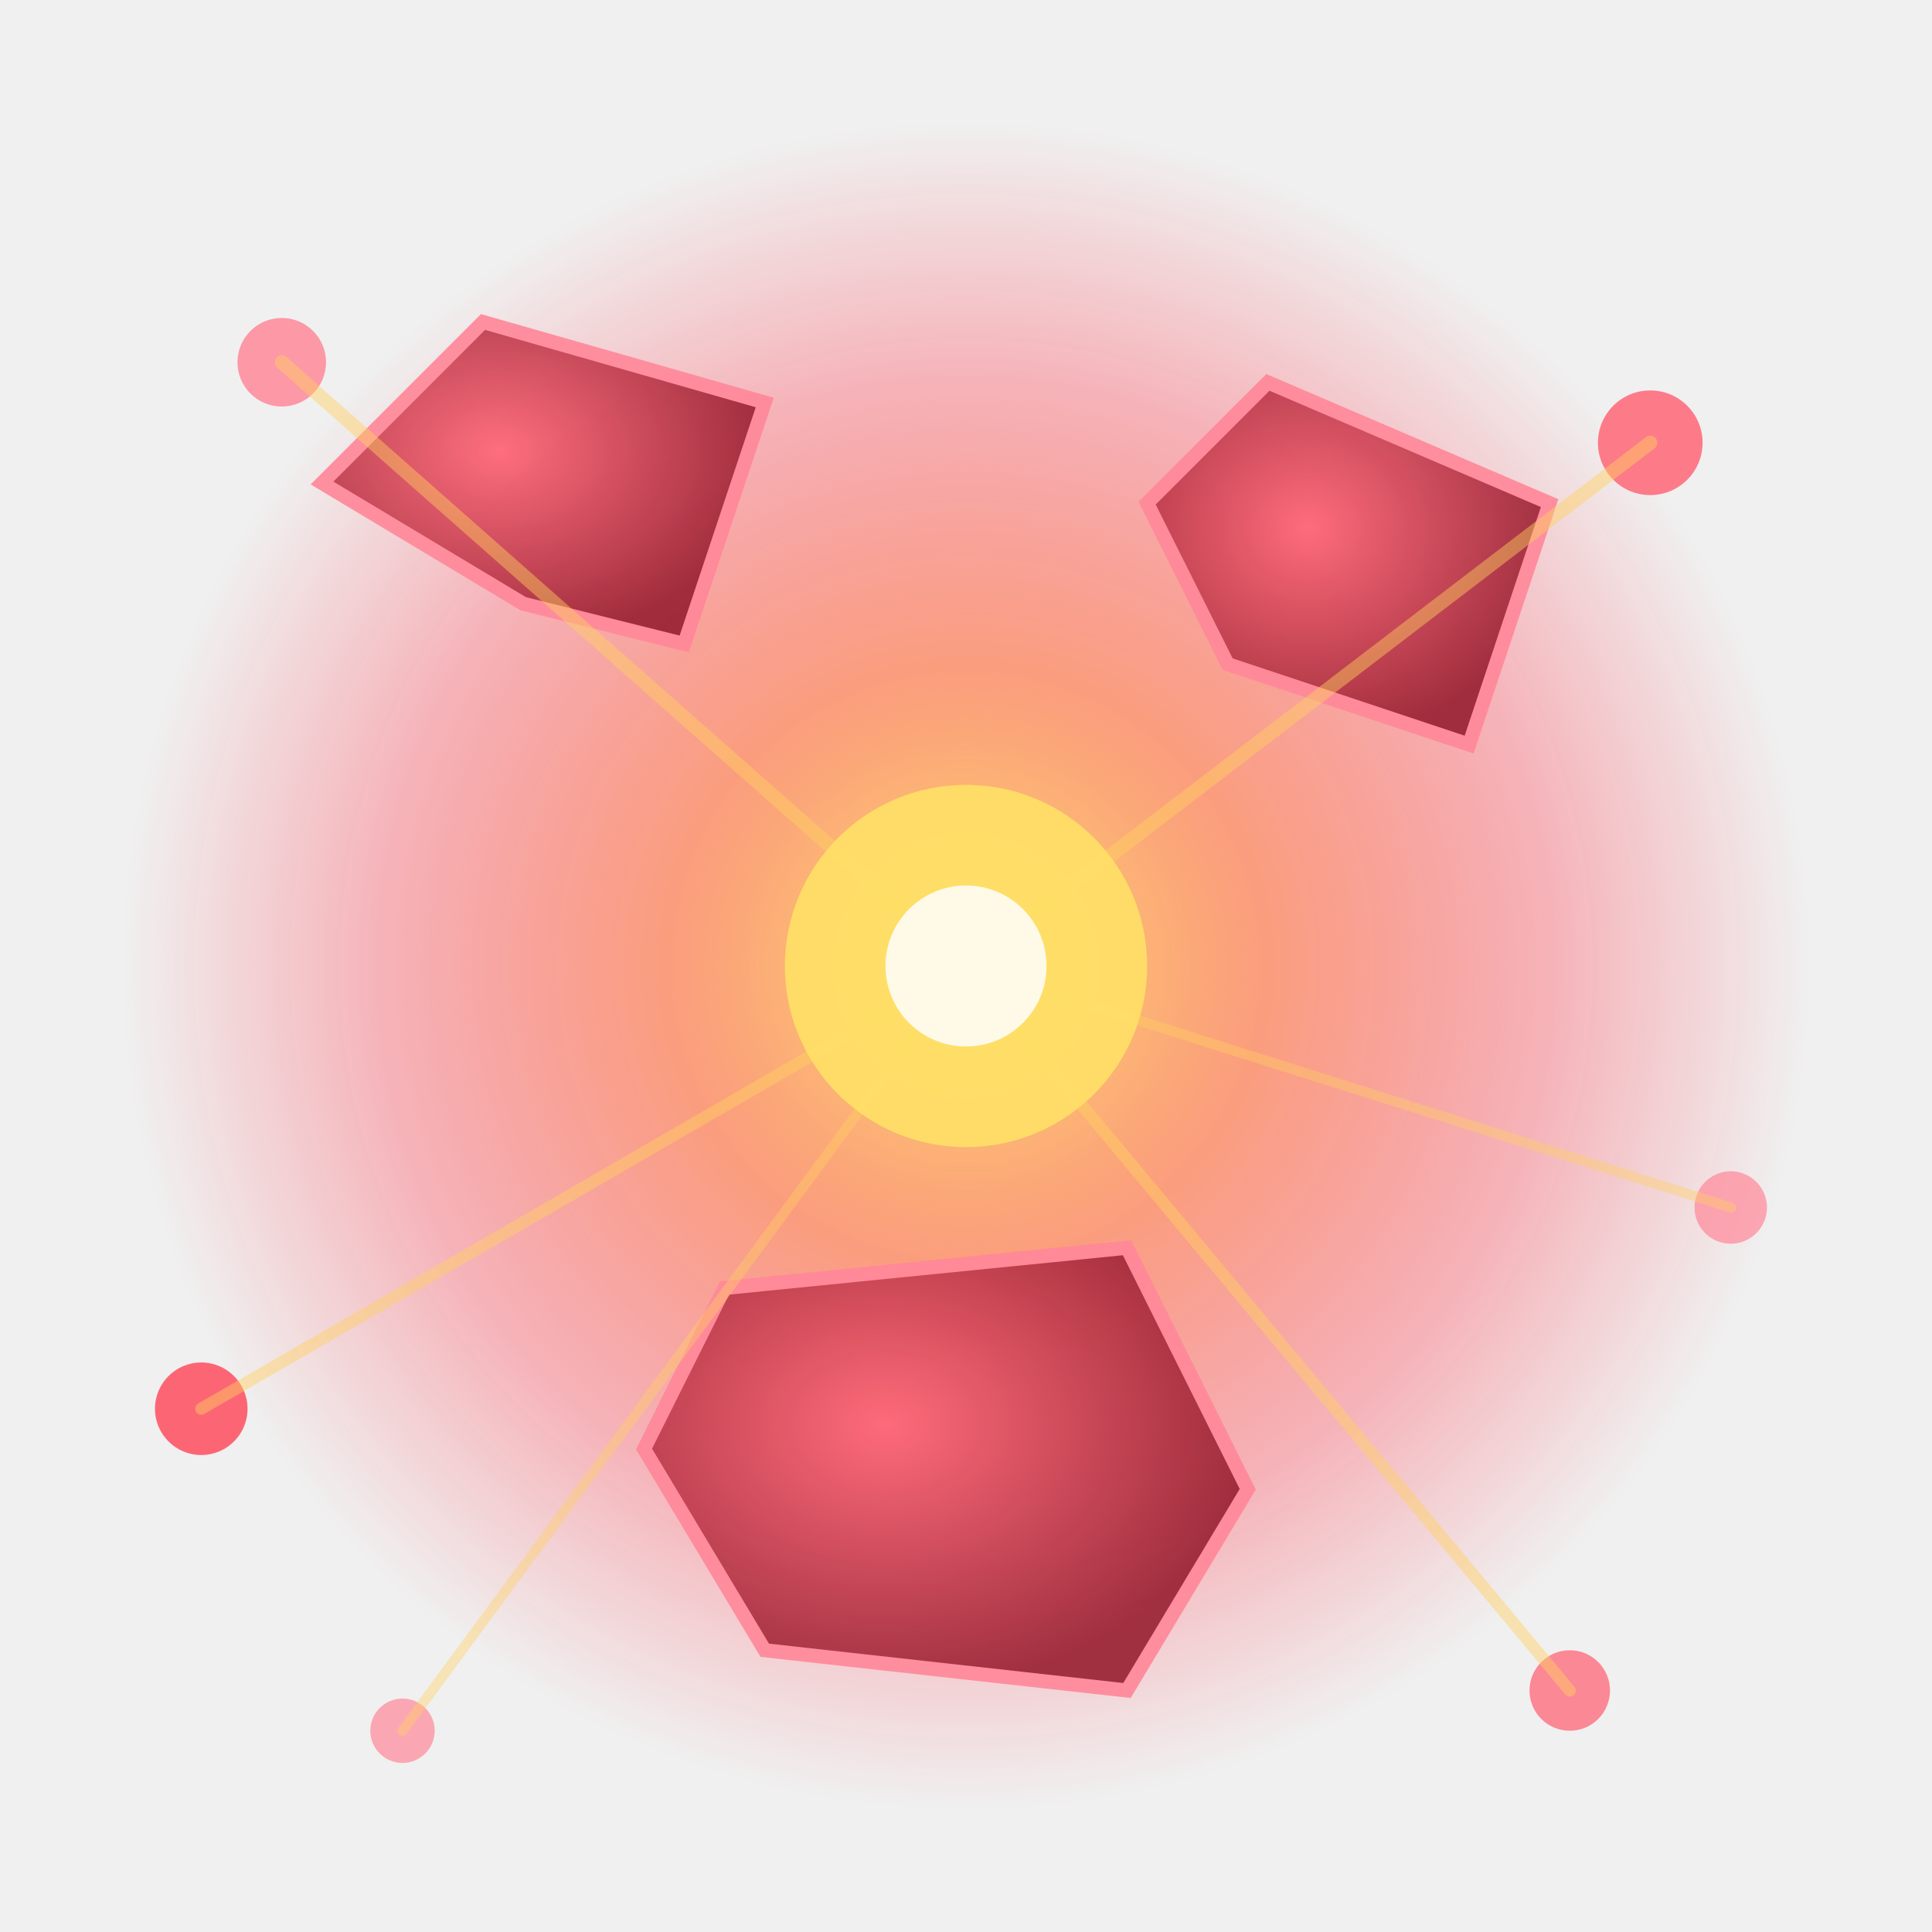
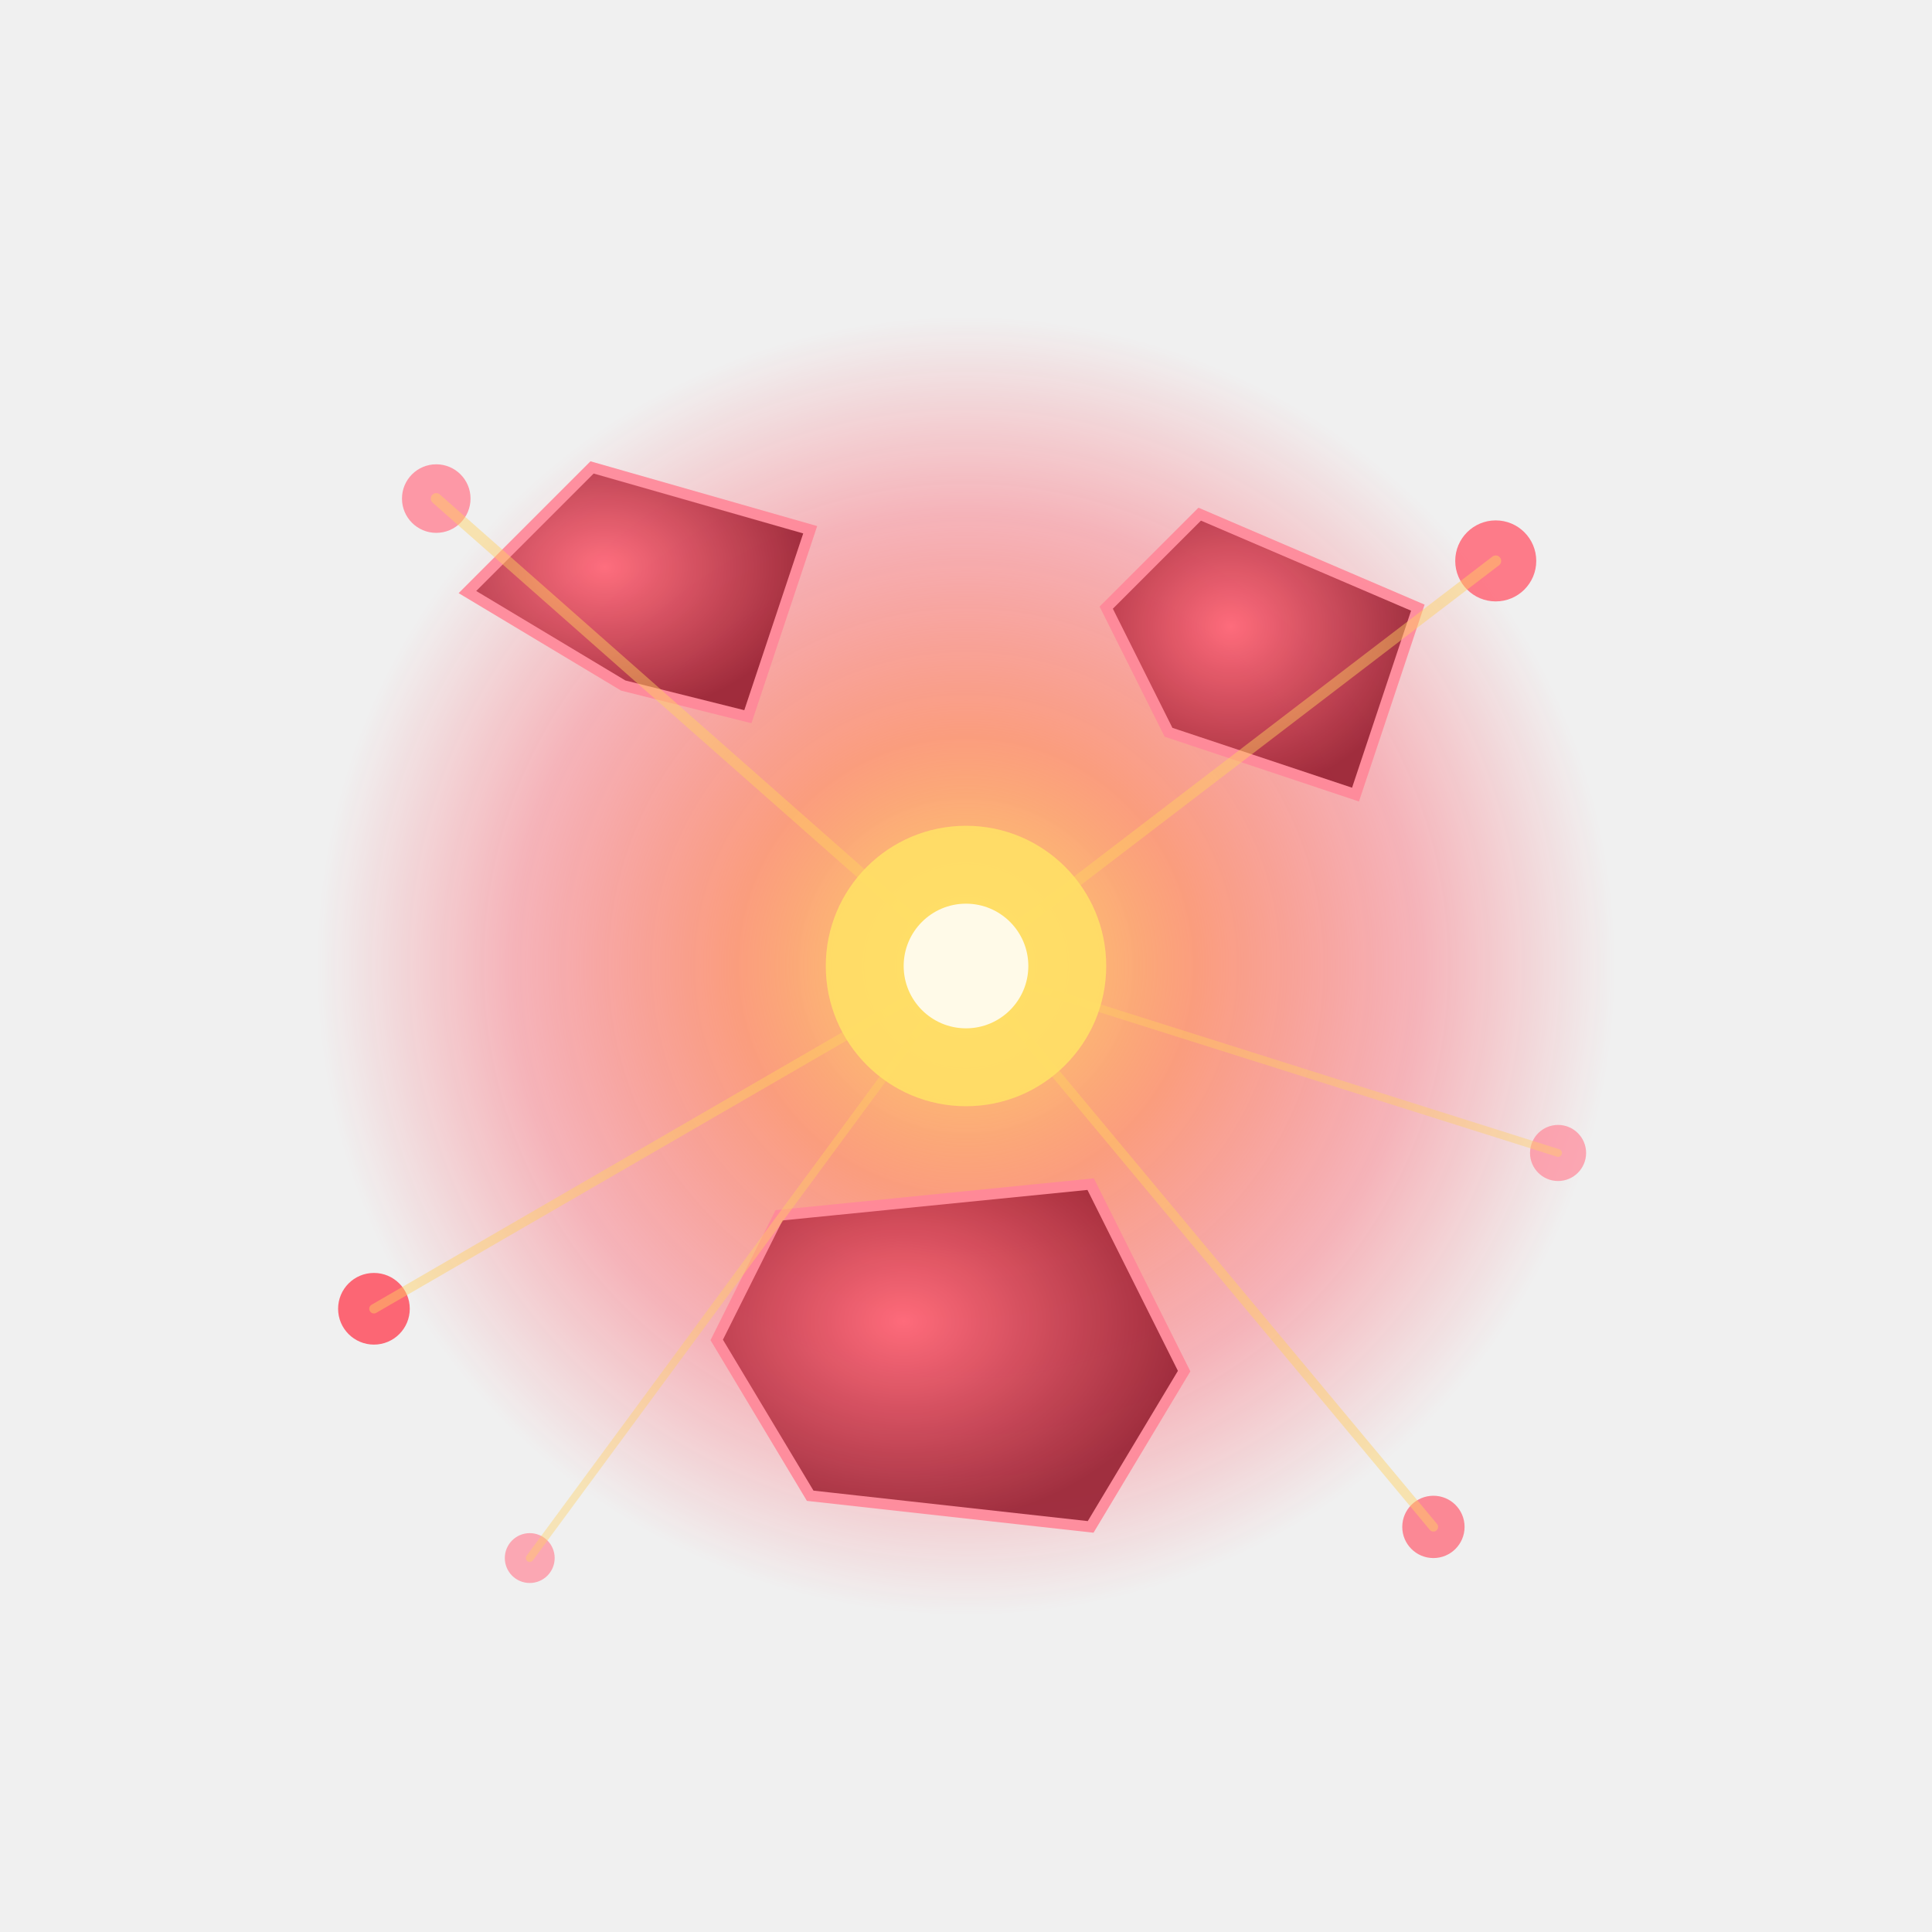
- <svg xmlns="http://www.w3.org/2000/svg" viewBox="0 0 96 96" preserveAspectRatio="xMidYMid meet">
+ <svg xmlns="http://www.w3.org/2000/svg" viewBox="-14 -14 124 124" preserveAspectRatio="xMidYMid meet">
  <defs>
    <radialGradient id="explosionCore" cx="50%" cy="50%" r="50%">
      <stop offset="0%" stop-color="#FFE066" stop-opacity="0.95" />
      <stop offset="35%" stop-color="#FF7A4C" stop-opacity="0.7" />
      <stop offset="70%" stop-color="#FF4455" stop-opacity="0.35" />
      <stop offset="100%" stop-color="#FF4455" stop-opacity="0" />
    </radialGradient>
    <radialGradient id="planetBody" cx="40%" cy="40%" r="60%">
      <stop offset="0%" stop-color="#FF6677" />
      <stop offset="100%" stop-color="#992233" />
    </radialGradient>
  </defs>
  <circle cx="48" cy="48" r="42" fill="url(#explosionCore)" />
  <path d="M 30 22 L 44 26 L 40 38 L 32 36 L 22 30 Z" fill="url(#planetBody)" stroke="#FF8899" stroke-width="0.7" opacity="0.92" transform="translate(-6 -6)" />
  <path d="M 56 24 L 70 30 L 66 42 L 54 38 L 50 30 Z" fill="url(#planetBody)" stroke="#FF8899" stroke-width="0.7" opacity="0.92" transform="translate(7 -5)" />
  <path d="M 36 56 L 56 54 L 62 66 L 56 76 L 38 74 L 32 64 Z" fill="url(#planetBody)" stroke="#FF8899" stroke-width="0.7" opacity="0.92" transform="translate(0 8)" />
  <circle cx="14" cy="18" r="2.2" fill="#FF8899" opacity="0.85" />
  <circle cx="82" cy="22" r="2.6" fill="#FF6677" opacity="0.85" />
  <circle cx="86" cy="60" r="1.8" fill="#FF8899" opacity="0.7" />
  <circle cx="10" cy="70" r="2.3" fill="#FF4455" opacity="0.8" />
  <circle cx="20" cy="86" r="1.6" fill="#FF8899" opacity="0.7" />
  <circle cx="78" cy="84" r="2" fill="#FF6677" opacity="0.75" />
  <path d="M 48 48 L 14 18" stroke="#FFD060" stroke-width="0.7" opacity="0.45" stroke-linecap="round" />
  <path d="M 48 48 L 82 22" stroke="#FFD060" stroke-width="0.7" opacity="0.45" stroke-linecap="round" />
  <path d="M 48 48 L 86 60" stroke="#FFD060" stroke-width="0.5" opacity="0.4" stroke-linecap="round" />
  <path d="M 48 48 L 10 70" stroke="#FFD060" stroke-width="0.6" opacity="0.45" stroke-linecap="round" />
  <path d="M 48 48 L 20 86" stroke="#FFD060" stroke-width="0.5" opacity="0.4" stroke-linecap="round" />
  <path d="M 48 48 L 78 84" stroke="#FFD060" stroke-width="0.6" opacity="0.45" stroke-linecap="round" />
  <circle cx="48" cy="48" r="9" fill="#FFE066" opacity="0.9" />
  <circle cx="48" cy="48" r="4" fill="#FFFFFF" opacity="0.85" />
</svg>
